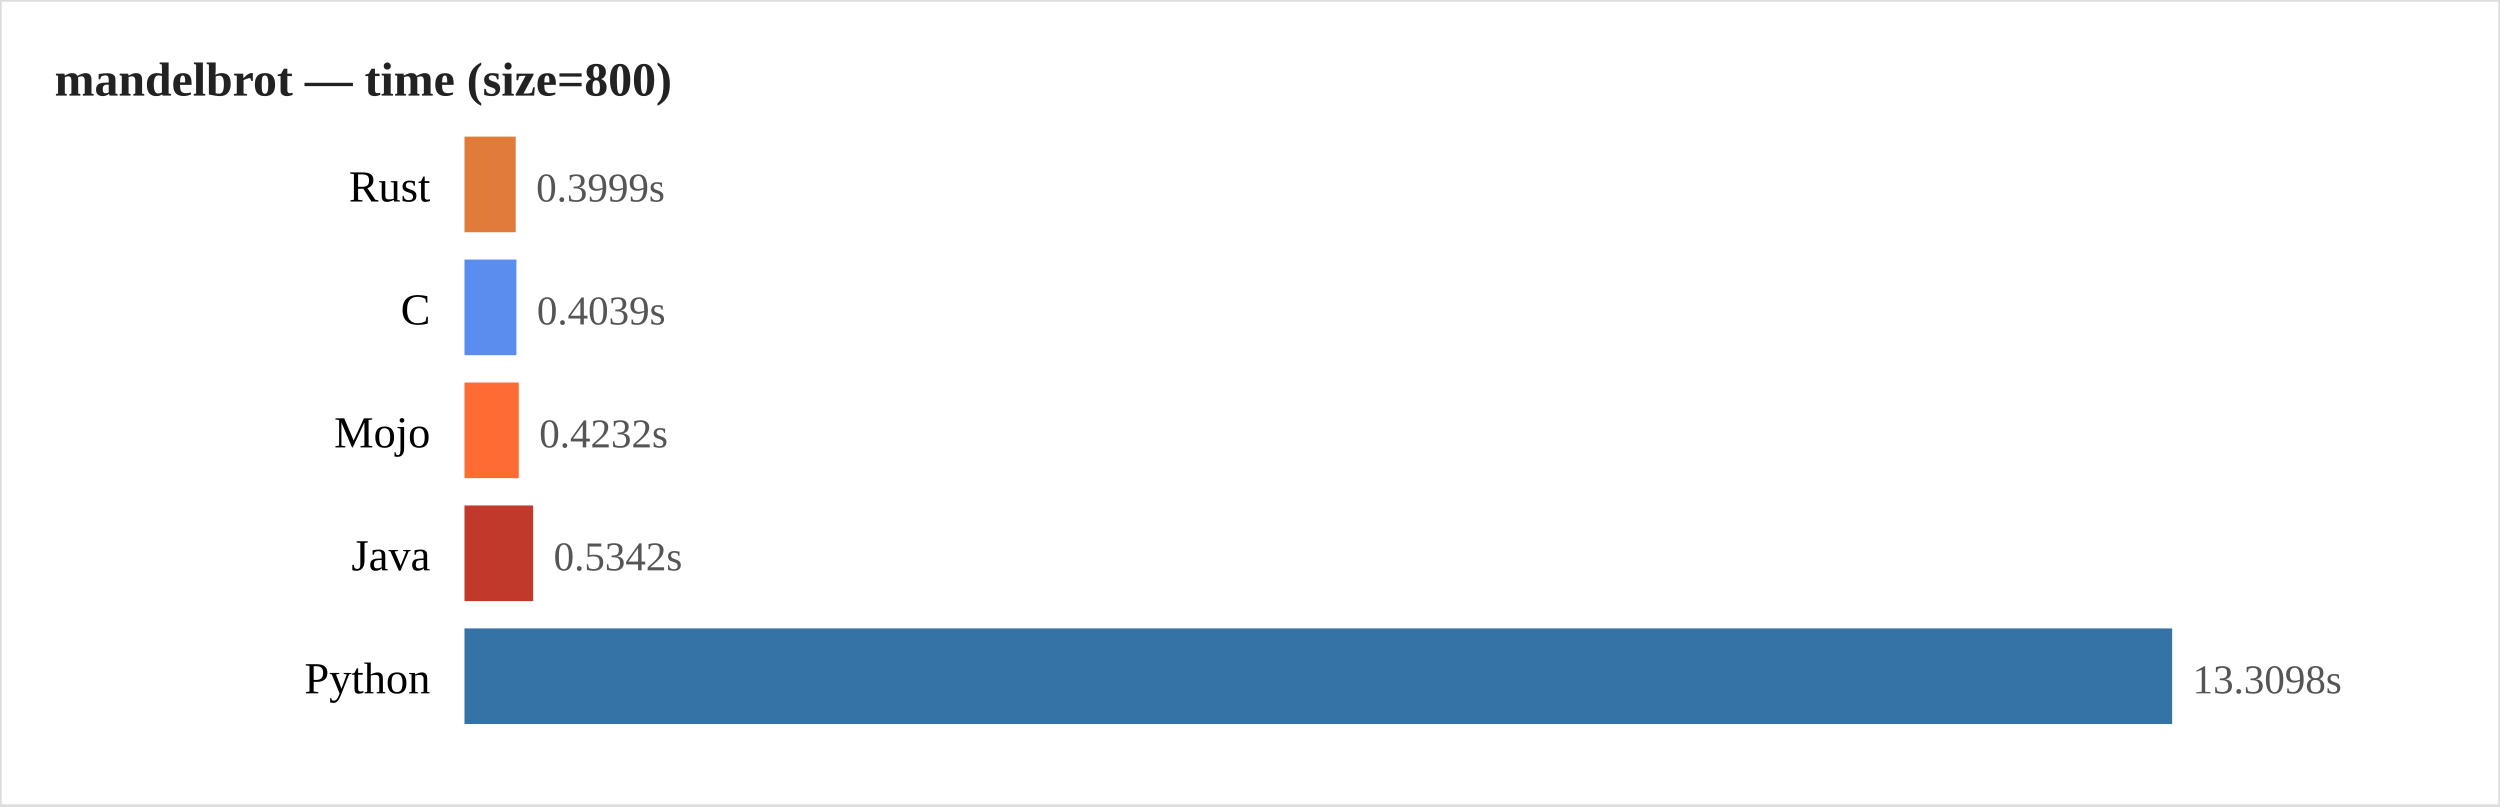
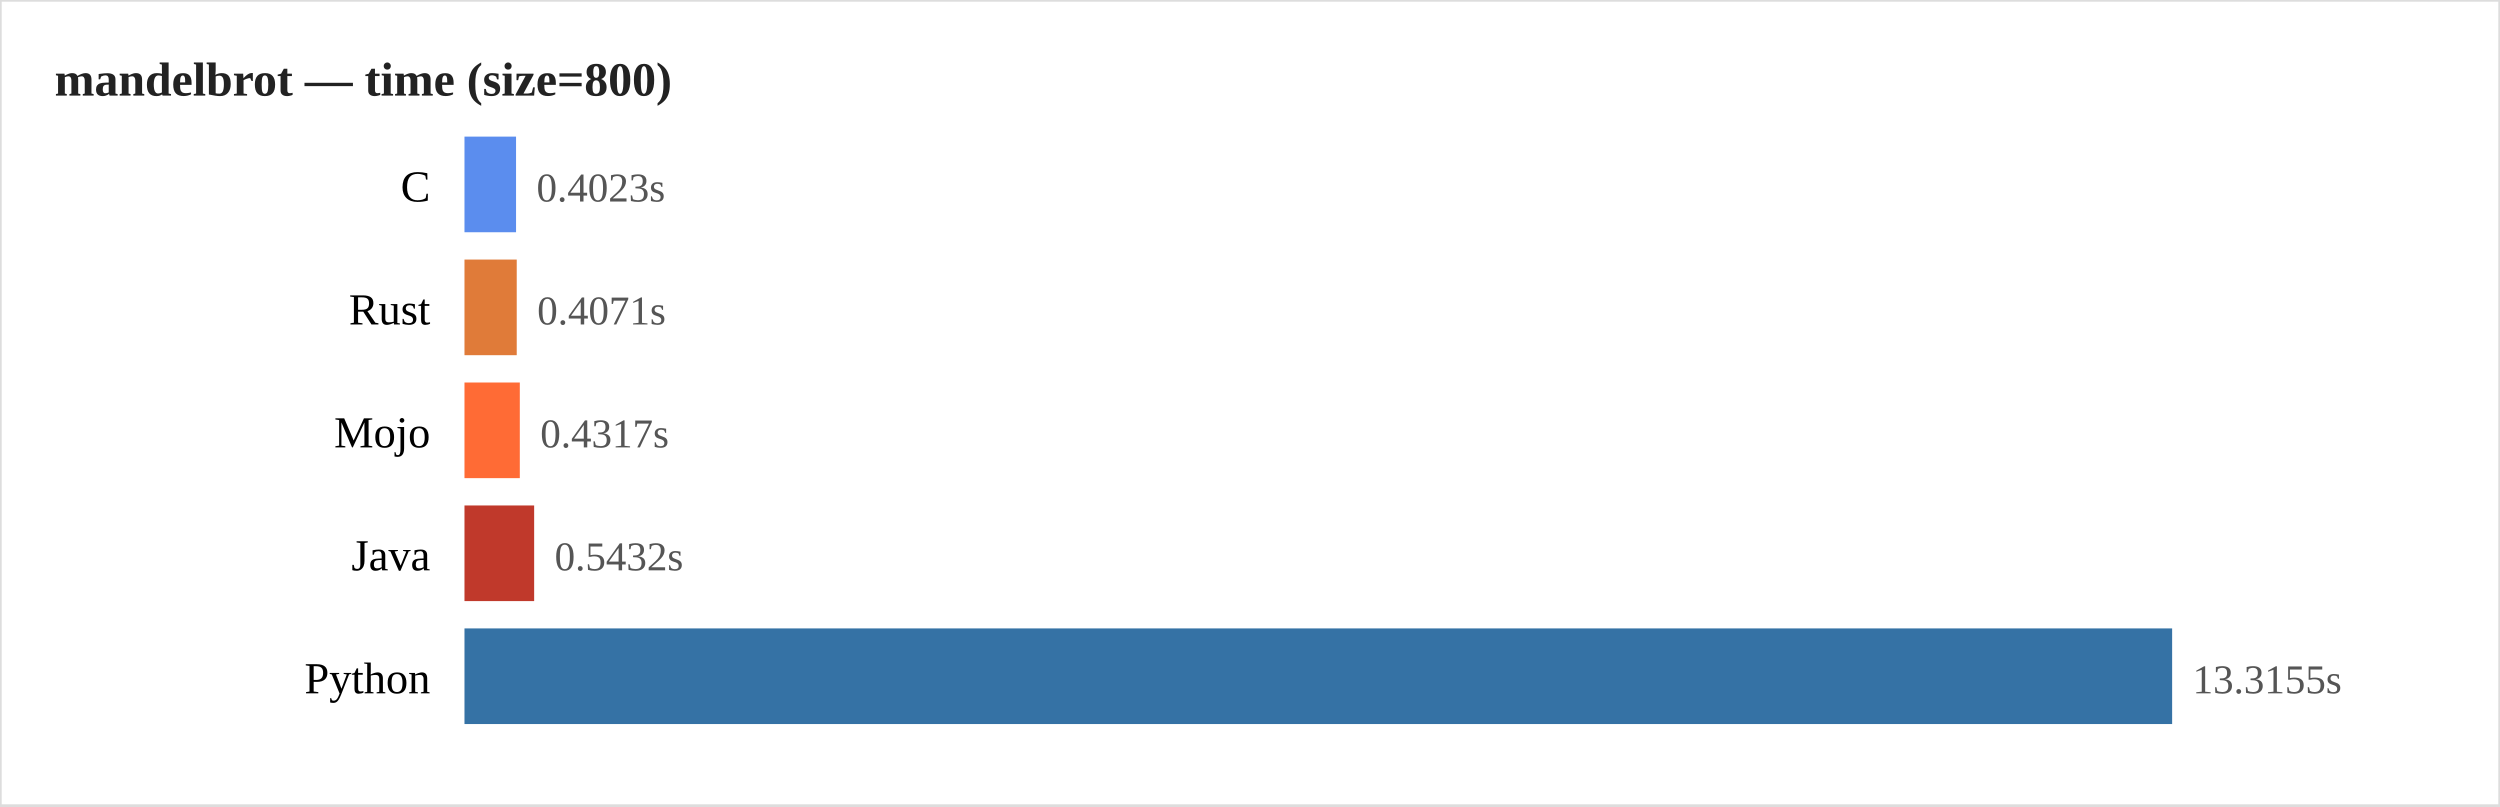
<svg xmlns="http://www.w3.org/2000/svg" width="732" height="236">
  <rect width="100%" height="100%" fill="white" stroke="#ddd" />
  <text x="16" y="28" font-size="14" font-weight="bold" fill="#222">mandelbrot — time (size=800)</text>
-   <rect x="136" y="40" width="15.0" height="28" fill="#e07b39" />
-   <text x="126" y="59.0" text-anchor="end" font-size="13">Rust</text>
-   <text x="157.0" y="59.0" font-size="12" fill="#555">0.3999s</text>
-   <rect x="136" y="76" width="15.2" height="28" fill="#5b8dee" />
-   <text x="126" y="95.0" text-anchor="end" font-size="13">C</text>
-   <text x="157.2" y="95.0" font-size="12" fill="#555">0.4039s</text>
-   <rect x="136" y="112" width="15.9" height="28" fill="#ff6b35" />
+   <rect x="136" y="40" width="15.1" height="28" fill="#5b8dee" />
+   <text x="126" y="59.0" text-anchor="end" font-size="13">C</text>
+   <text x="157.1" y="59.0" font-size="12" fill="#555">0.4023s</text>
+   <rect x="136" y="76" width="15.3" height="28" fill="#e07b39" />
+   <text x="126" y="95.0" text-anchor="end" font-size="13">Rust</text>
+   <text x="157.3" y="95.0" font-size="12" fill="#555">0.4071s</text>
+   <rect x="136" y="112" width="16.2" height="28" fill="#ff6b35" />
  <text x="126" y="131.0" text-anchor="end" font-size="13">Mojo</text>
-   <text x="157.9" y="131.0" font-size="12" fill="#555">0.4232s</text>
-   <rect x="136" y="148" width="20.1" height="28" fill="#c0392b" />
+   <text x="158.2" y="131.0" font-size="12" fill="#555">0.4317s</text>
+   <rect x="136" y="148" width="20.4" height="28" fill="#c0392b" />
  <text x="126" y="167.0" text-anchor="end" font-size="13">Java</text>
-   <text x="162.1" y="167.0" font-size="12" fill="#555">0.5342s</text>
+   <text x="162.4" y="167.0" font-size="12" fill="#555">0.5432s</text>
  <rect x="136" y="184" width="500.0" height="28" fill="#3572A5" />
  <text x="126" y="203.0" text-anchor="end" font-size="13">Python</text>
-   <text x="642.0" y="203.0" font-size="12" fill="#555">13.3098s</text>
+   <text x="642.0" y="203.0" font-size="12" fill="#555">13.3155s</text>
</svg>
